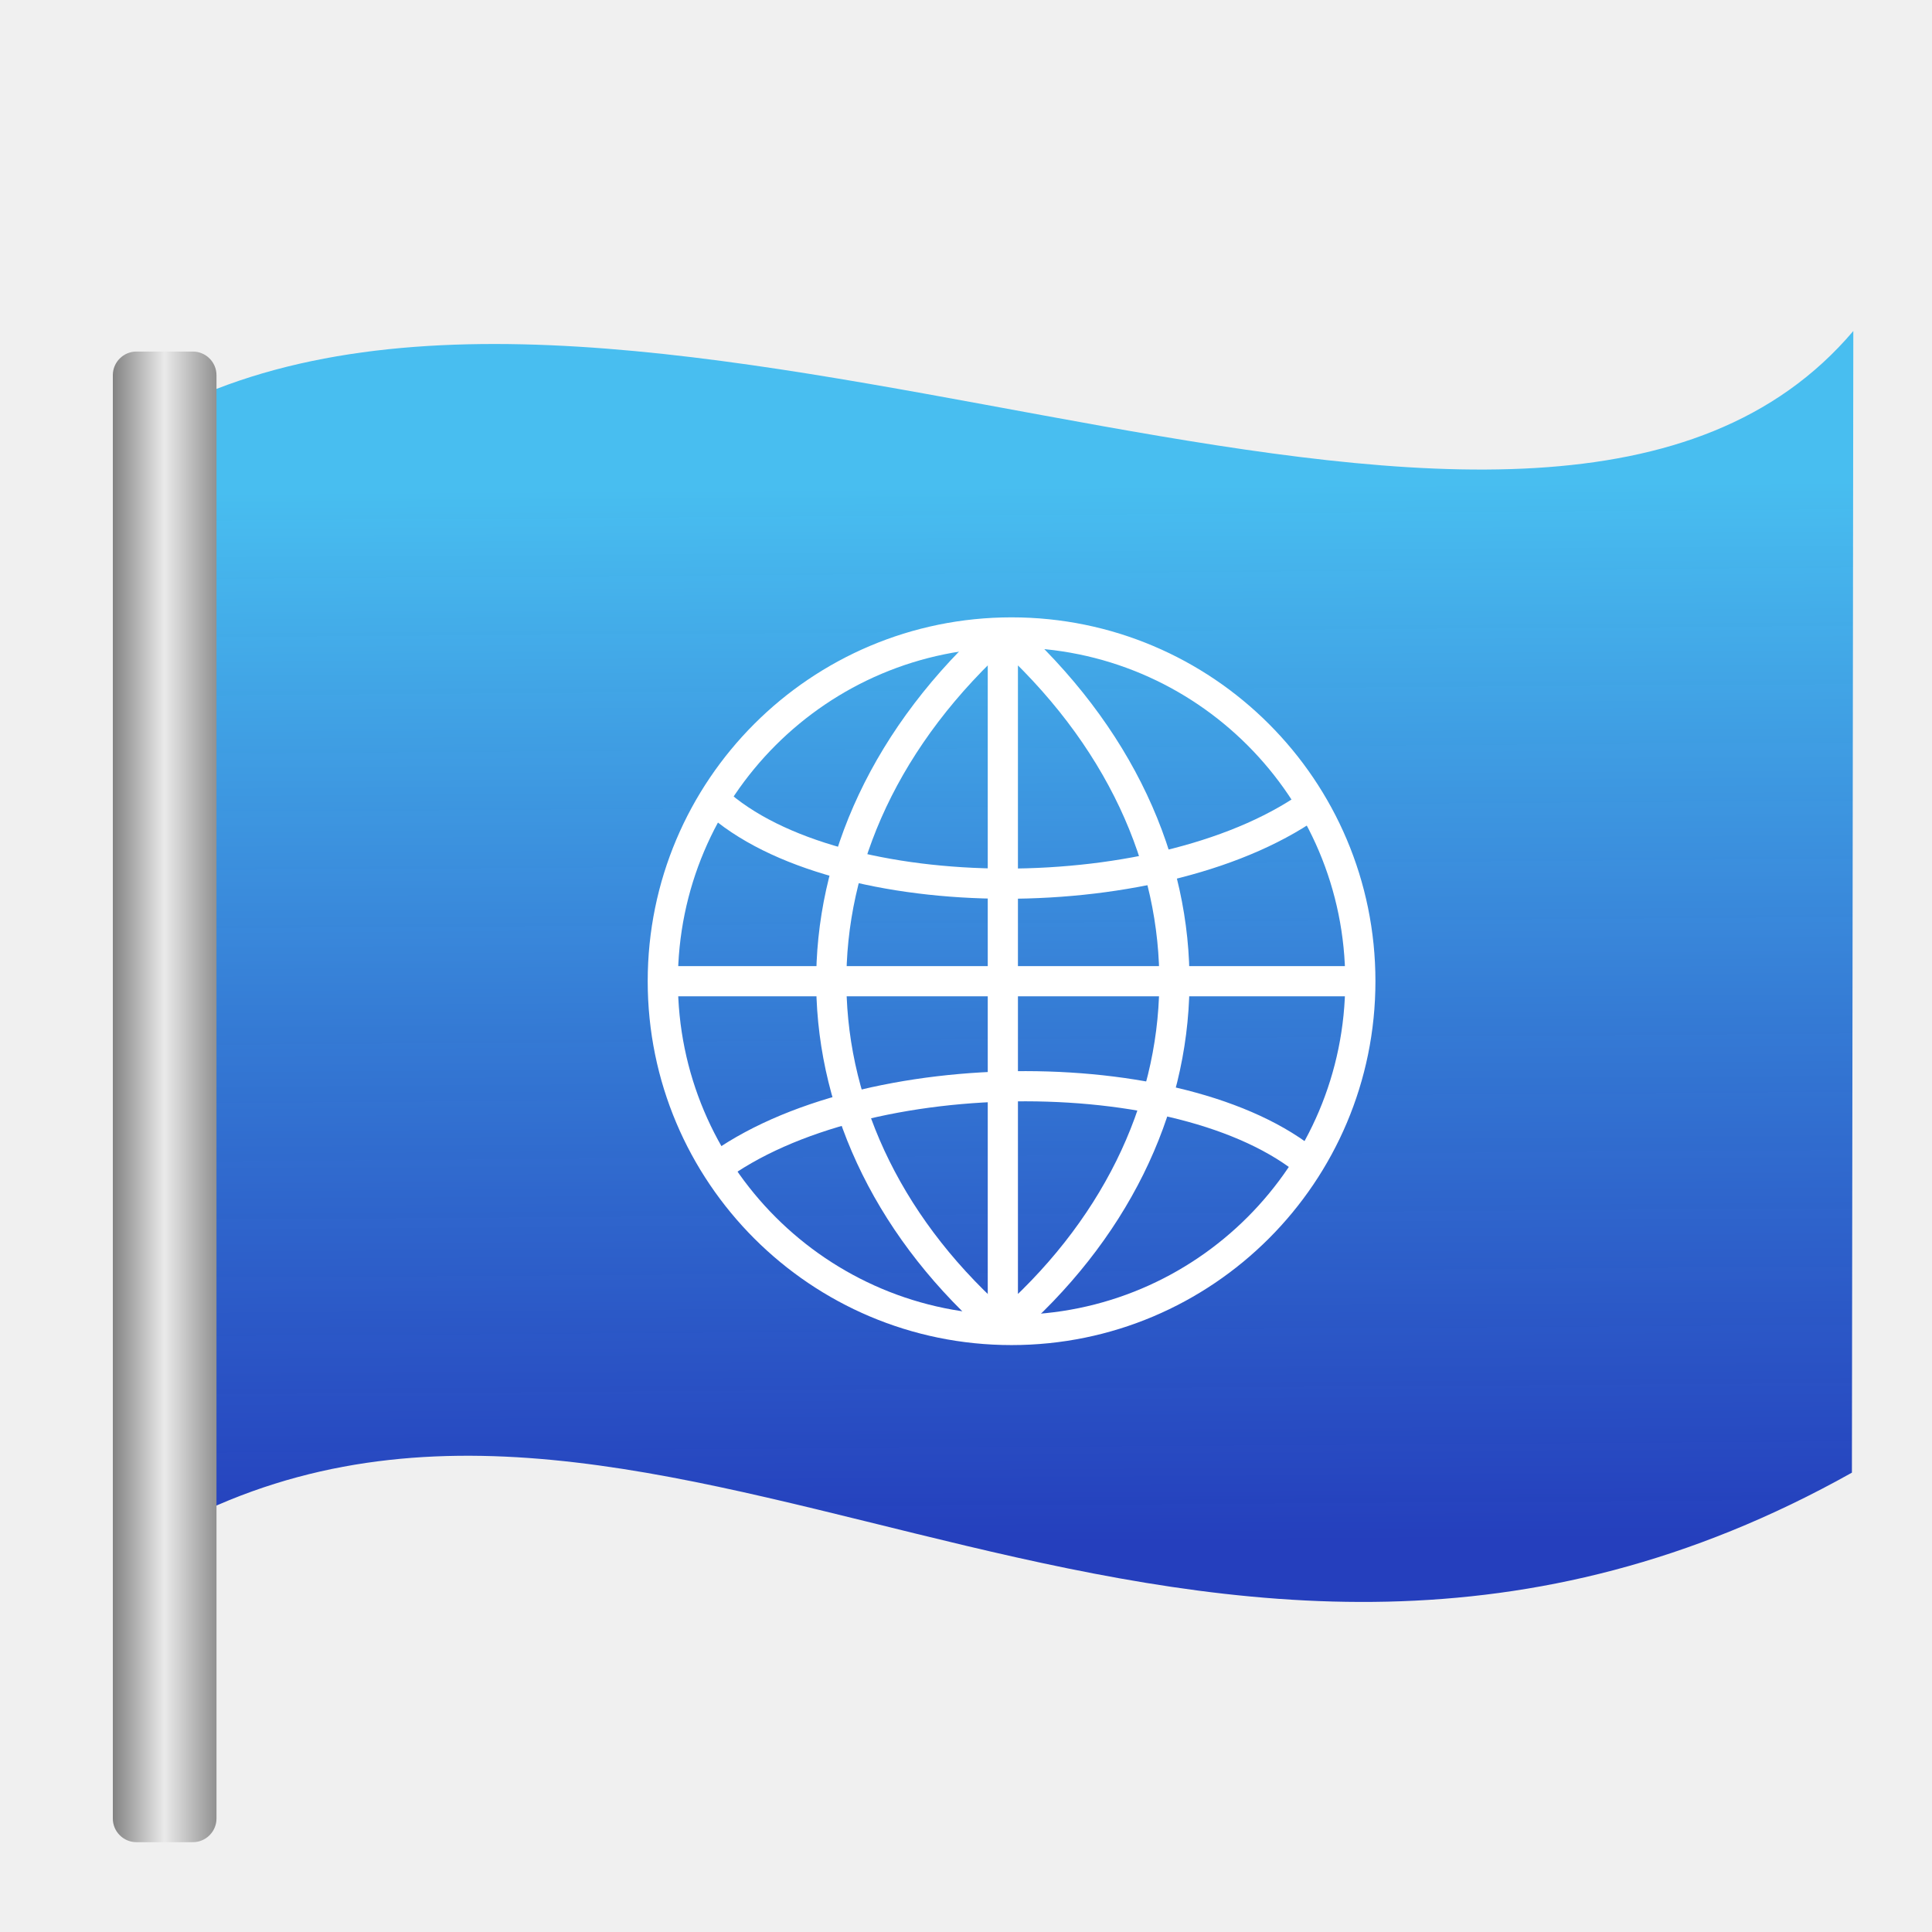
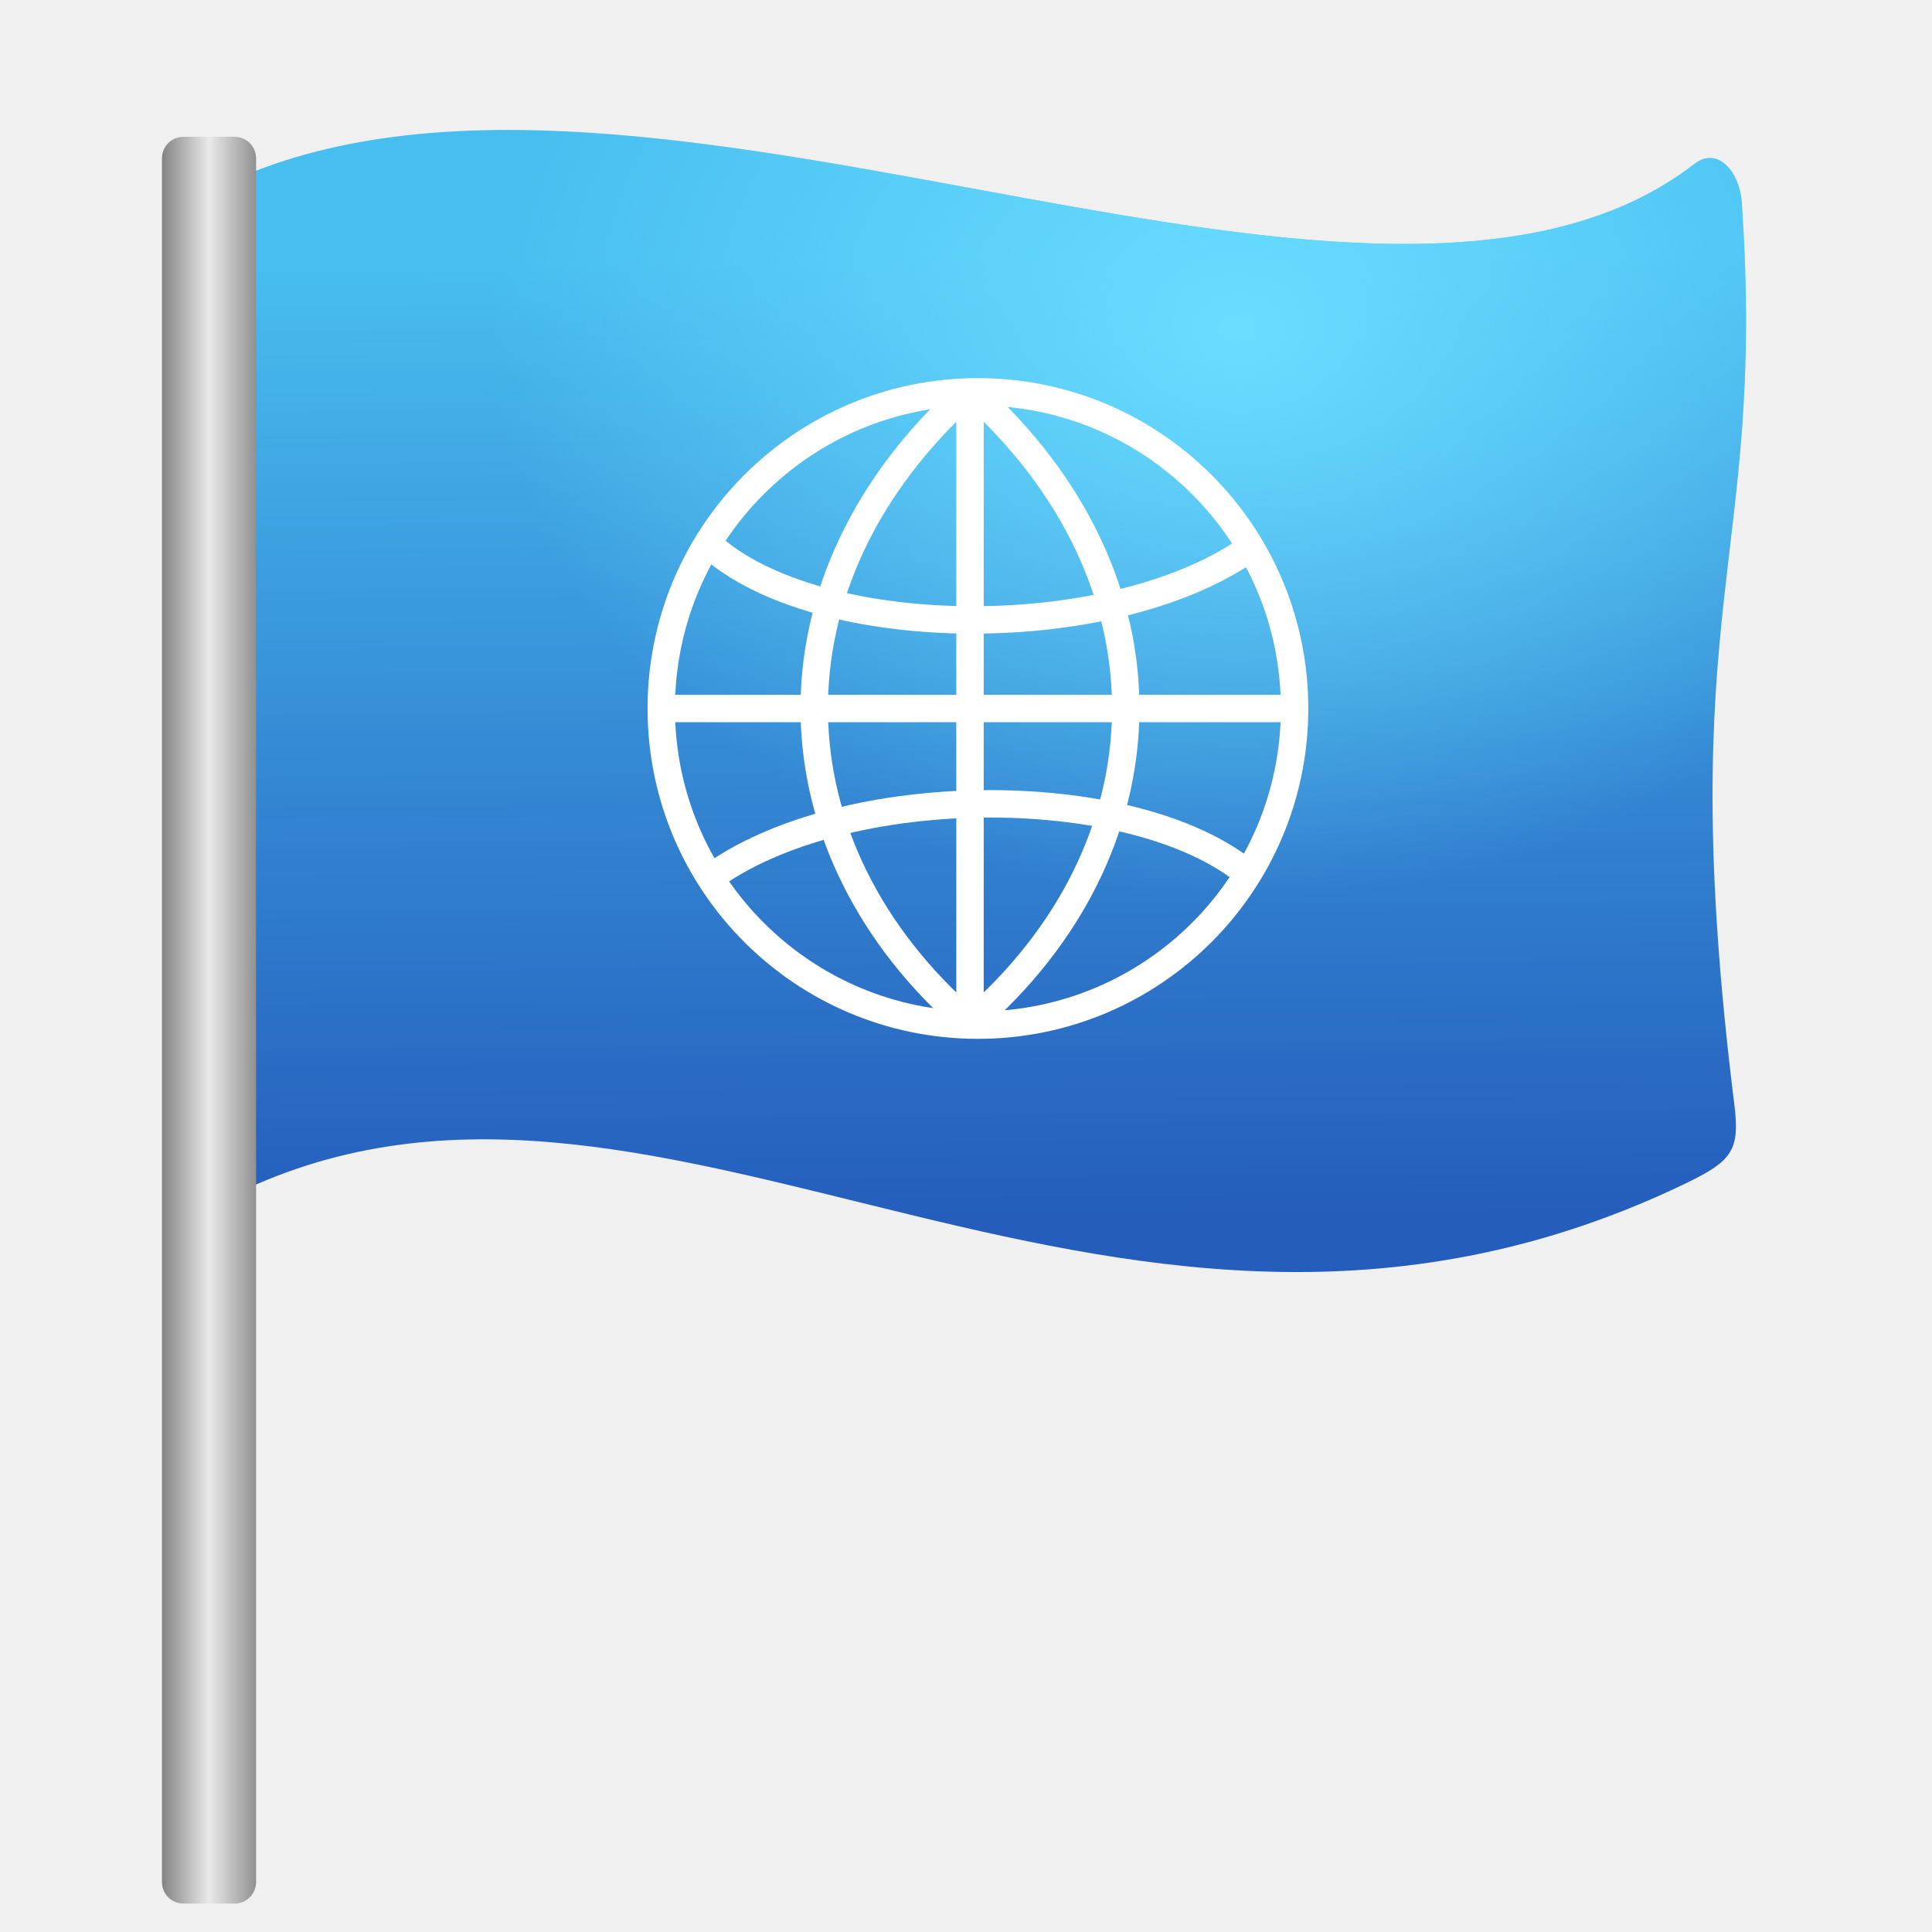
<svg xmlns="http://www.w3.org/2000/svg" xmlns:xlink="http://www.w3.org/1999/xlink" height="128" viewBox="0 0 128 128" width="128" version="1.1" id="svg81">
  <defs id="defs85">
+     <linearGradient id="linearGradient833">
+       <stop style="stop-color:#6addff;stop-opacity:1;" offset="0" id="stop829" />
+       <stop style="stop-color:#6addff;stop-opacity:0;" offset="1" id="stop831" />
+     </linearGradient>
    <linearGradient id="linearGradient857">
      <stop style="stop-color:#838383;stop-opacity:1" offset="0" id="stop853" />
      <stop id="stop861" offset="0.5" style="stop-color:#eaeaea;stop-opacity:1" />
      <stop style="stop-color:#919191;stop-opacity:1" offset="1" id="stop855" />
    </linearGradient>
-     <linearGradient xlink:href="#linearGradient857" id="linearGradient859" x1="7.475" y1="72.67" x2="14.343" y2="72.67" gradientUnits="userSpaceOnUse" />
+     <linearGradient xlink:href="#linearGradient857" id="linearGradient859" x1="7.475" y1="72.67" x2="14.343" y2="72.67" gradientUnits="userSpaceOnUse" gradientTransform="matrix(0.9079063,0,0,0.9079063,3.942674,-12.08209)" />
+     <radialGradient xlink:href="#linearGradient833" id="radialGradient835" cx="82.03" cy="14.057" fx="82.03" fy="14.057" r="49.65" gradientTransform="matrix(1,0,0,0.7619957,0,11.05369)" gradientUnits="userSpaceOnUse" />
  </defs>
-   <linearGradient id="a" gradientUnits="userSpaceOnUse" x1="74.517" x2="74.999" y1="32.149" y2="102.004">
+   <linearGradient id="a" gradientUnits="userSpaceOnUse" x1="74.517" x2="74.999" y1="32.149" y2="102.004" gradientTransform="matrix(0.9079063,0,0,0.9079063,3.942674,-12.08209)">
    <stop offset="0" stop-color="#48bef0" id="stop2" />
-     <stop offset="1" stop-color="#1532b9" stop-opacity=".929" id="stop4" />
+     <stop offset="1" stop-color="#1532b9" stop-opacity=".929" id="stop4" style="stop-color:#1552b9;stop-opacity:0.929" />
  </linearGradient>
-   <path d="M 13.698,100.034 C 45.624,85.423 79.483,121.783 122.694,97.567 l 0.093,-75.637 C 102.18,46.234 46.818,13.131 14.297,25.784 Z" id="path7" style="fill:url(#a)" />
-   <rect style="opacity:1;fill:url(#linearGradient859);fill-opacity:1;stroke:none;stroke-width:2;stroke-linecap:round;stroke-linejoin:round;stroke-miterlimit:4;stroke-dasharray:none;stroke-dashoffset:0;stroke-opacity:1;paint-order:fill markers stroke" id="rect851" width="6.868" height="98.758" x="7.475" y="23.291" rx="1.569" ry="1.569" />
-   <circle style="opacity:1;fill:none;fill-opacity:1;stroke:#ffffff;stroke-width:2;stroke-linecap:round;stroke-linejoin:round;stroke-miterlimit:4;stroke-dasharray:none;stroke-dashoffset:0;stroke-opacity:1;paint-order:fill markers stroke" id="path863" cx="67.019" cy="65.008" r="23.107" />
-   <path style="fill:none;stroke:#ffffff;stroke-width:2;stroke-linecap:butt;stroke-linejoin:miter;stroke-miterlimit:4;stroke-dasharray:none;stroke-opacity:1" d="m 66.441,41.763 c -15.553,13.888 -14.752,33.521 0,46.237" id="path837" />
-   <path id="path839" d="m 66.441,41.763 c 15.553,13.888 14.752,33.521 0,46.237 z" style="fill:none;stroke:#ffffff;stroke-width:2;stroke-linecap:butt;stroke-linejoin:bevel;stroke-miterlimit:4;stroke-dasharray:none;stroke-opacity:1" />
-   <path style="fill:none;stroke:#ffffff;stroke-width:2;stroke-linecap:butt;stroke-linejoin:miter;stroke-miterlimit:4;stroke-dasharray:none;stroke-opacity:1" d="m 47.364,53.023 c 7.991,7.323 30,7.406 39.886,0" id="path853" />
-   <path id="path855" d="m 87.193,77.488 c -7.991,-7.323 -30,-7.406 -39.886,0" style="fill:none;stroke:#ffffff;stroke-width:2;stroke-linecap:butt;stroke-linejoin:miter;stroke-miterlimit:4;stroke-dasharray:none;stroke-opacity:1" />
-   <path style="fill:none;stroke:#ffffff;stroke-width:2;stroke-linecap:butt;stroke-linejoin:miter;stroke-miterlimit:4;stroke-dasharray:none;stroke-opacity:1" d="M 43.529,65.008 H 90.51" id="path857" />
+   <path d="m 16.38,78.739 c 28.132,-12.874 57.917,17.843 95.514,-0.438 2.825,-1.395 3.386,-2.107 3.017,-5.063 -4.151,-33.339 2.094,-35.881 0.504,-59.542 -0.027,-2.126 -1.505,-4.05 -3.115,-2.869 C 91.609,26.919 44.934,0.429 16.923,11.327 Z" id="path7" style="fill:url(#a);stroke-width:0.908" />
+   <path style="fill:url(#radialGradient835);stroke-width:0.908;fill-opacity:1" id="path827" d="m 16.38,78.739 c 28.132,-12.874 57.917,17.843 95.514,-0.438 2.825,-1.395 3.386,-2.107 3.017,-5.063 -4.151,-33.339 2.094,-35.881 0.504,-59.542 -0.027,-2.126 -1.505,-4.05 -3.115,-2.869 C 91.609,26.919 44.934,0.429 16.923,11.327 Z" />
+   <rect style="opacity:1;fill:url(#linearGradient859);fill-opacity:1;stroke:none;stroke-width:1.816;stroke-linecap:round;stroke-linejoin:round;stroke-miterlimit:4;stroke-dasharray:none;stroke-dashoffset:0;stroke-opacity:1;paint-order:fill markers stroke" id="rect851" width="6.236" height="117.053" x="10.73" y="9.064" rx="1.424" ry="1.424" />
+   <circle style="opacity:1;fill:none;fill-opacity:1;stroke:#ffffff;stroke-width:1.816;stroke-linecap:round;stroke-linejoin:round;stroke-miterlimit:4;stroke-dasharray:none;stroke-dashoffset:0;stroke-opacity:1;paint-order:fill markers stroke" id="path863" cx="64.79" cy="46.939" r="20.979" />
+   <path style="fill:none;stroke:#ffffff;stroke-width:1.816;stroke-linecap:butt;stroke-linejoin:miter;stroke-miterlimit:4;stroke-dasharray:none;stroke-opacity:1" d="m 64.265,25.835 c -14.121,12.609 -13.394,30.434 0,41.979" id="path837" />
+   <path id="path839" d="m 64.265,25.835 c 14.121,12.609 13.394,30.434 0,41.979 z" style="fill:none;stroke:#ffffff;stroke-width:1.816;stroke-linecap:butt;stroke-linejoin:bevel;stroke-miterlimit:4;stroke-dasharray:none;stroke-opacity:1" />
+   <path style="fill:none;stroke:#ffffff;stroke-width:1.816;stroke-linecap:butt;stroke-linejoin:miter;stroke-miterlimit:4;stroke-dasharray:none;stroke-opacity:1" d="m 46.945,36.058 c 7.255,6.649 27.237,6.724 36.212,0" id="path853" />
+   <path id="path855" d="m 83.106,58.27 c -7.255,-6.649 -27.237,-6.724 -36.212,0" style="fill:none;stroke:#ffffff;stroke-width:1.816;stroke-linecap:butt;stroke-linejoin:miter;stroke-miterlimit:4;stroke-dasharray:none;stroke-opacity:1" />
+   <path style="fill:none;stroke:#ffffff;stroke-width:1.816;stroke-linecap:butt;stroke-linejoin:miter;stroke-miterlimit:4;stroke-dasharray:none;stroke-opacity:1" d="M 43.463,46.939 H 86.117" id="path857" />
</svg>
